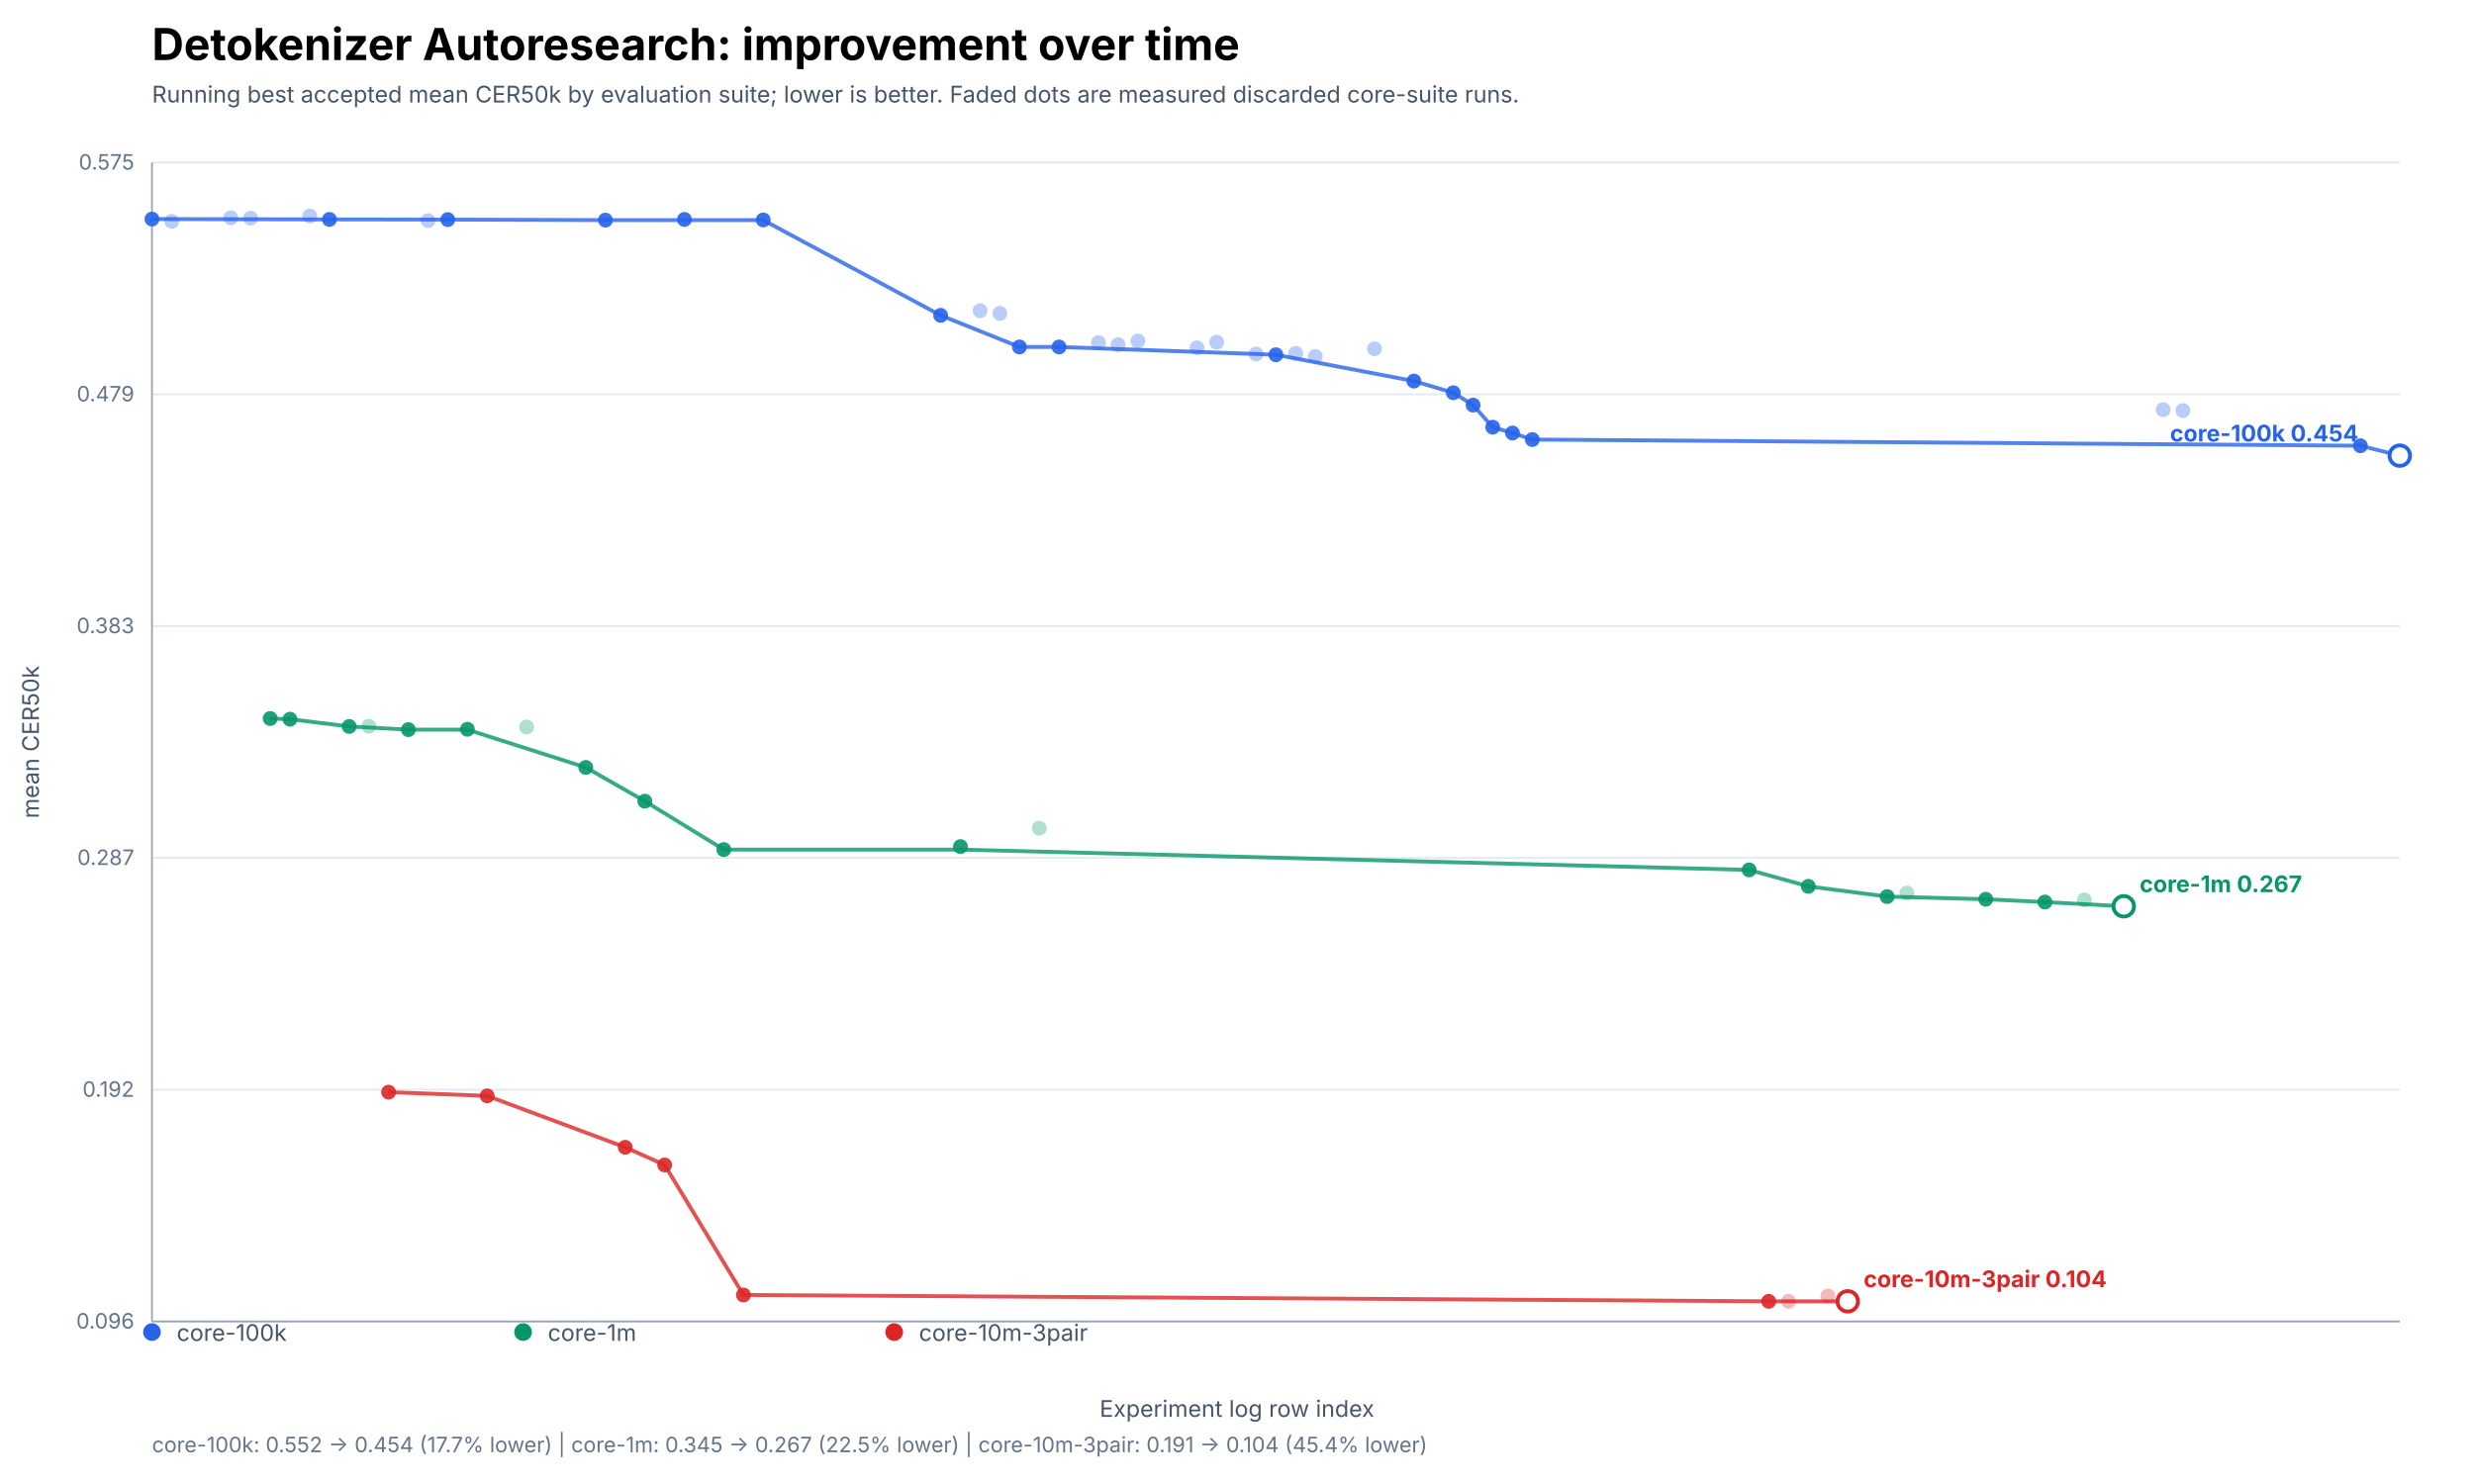
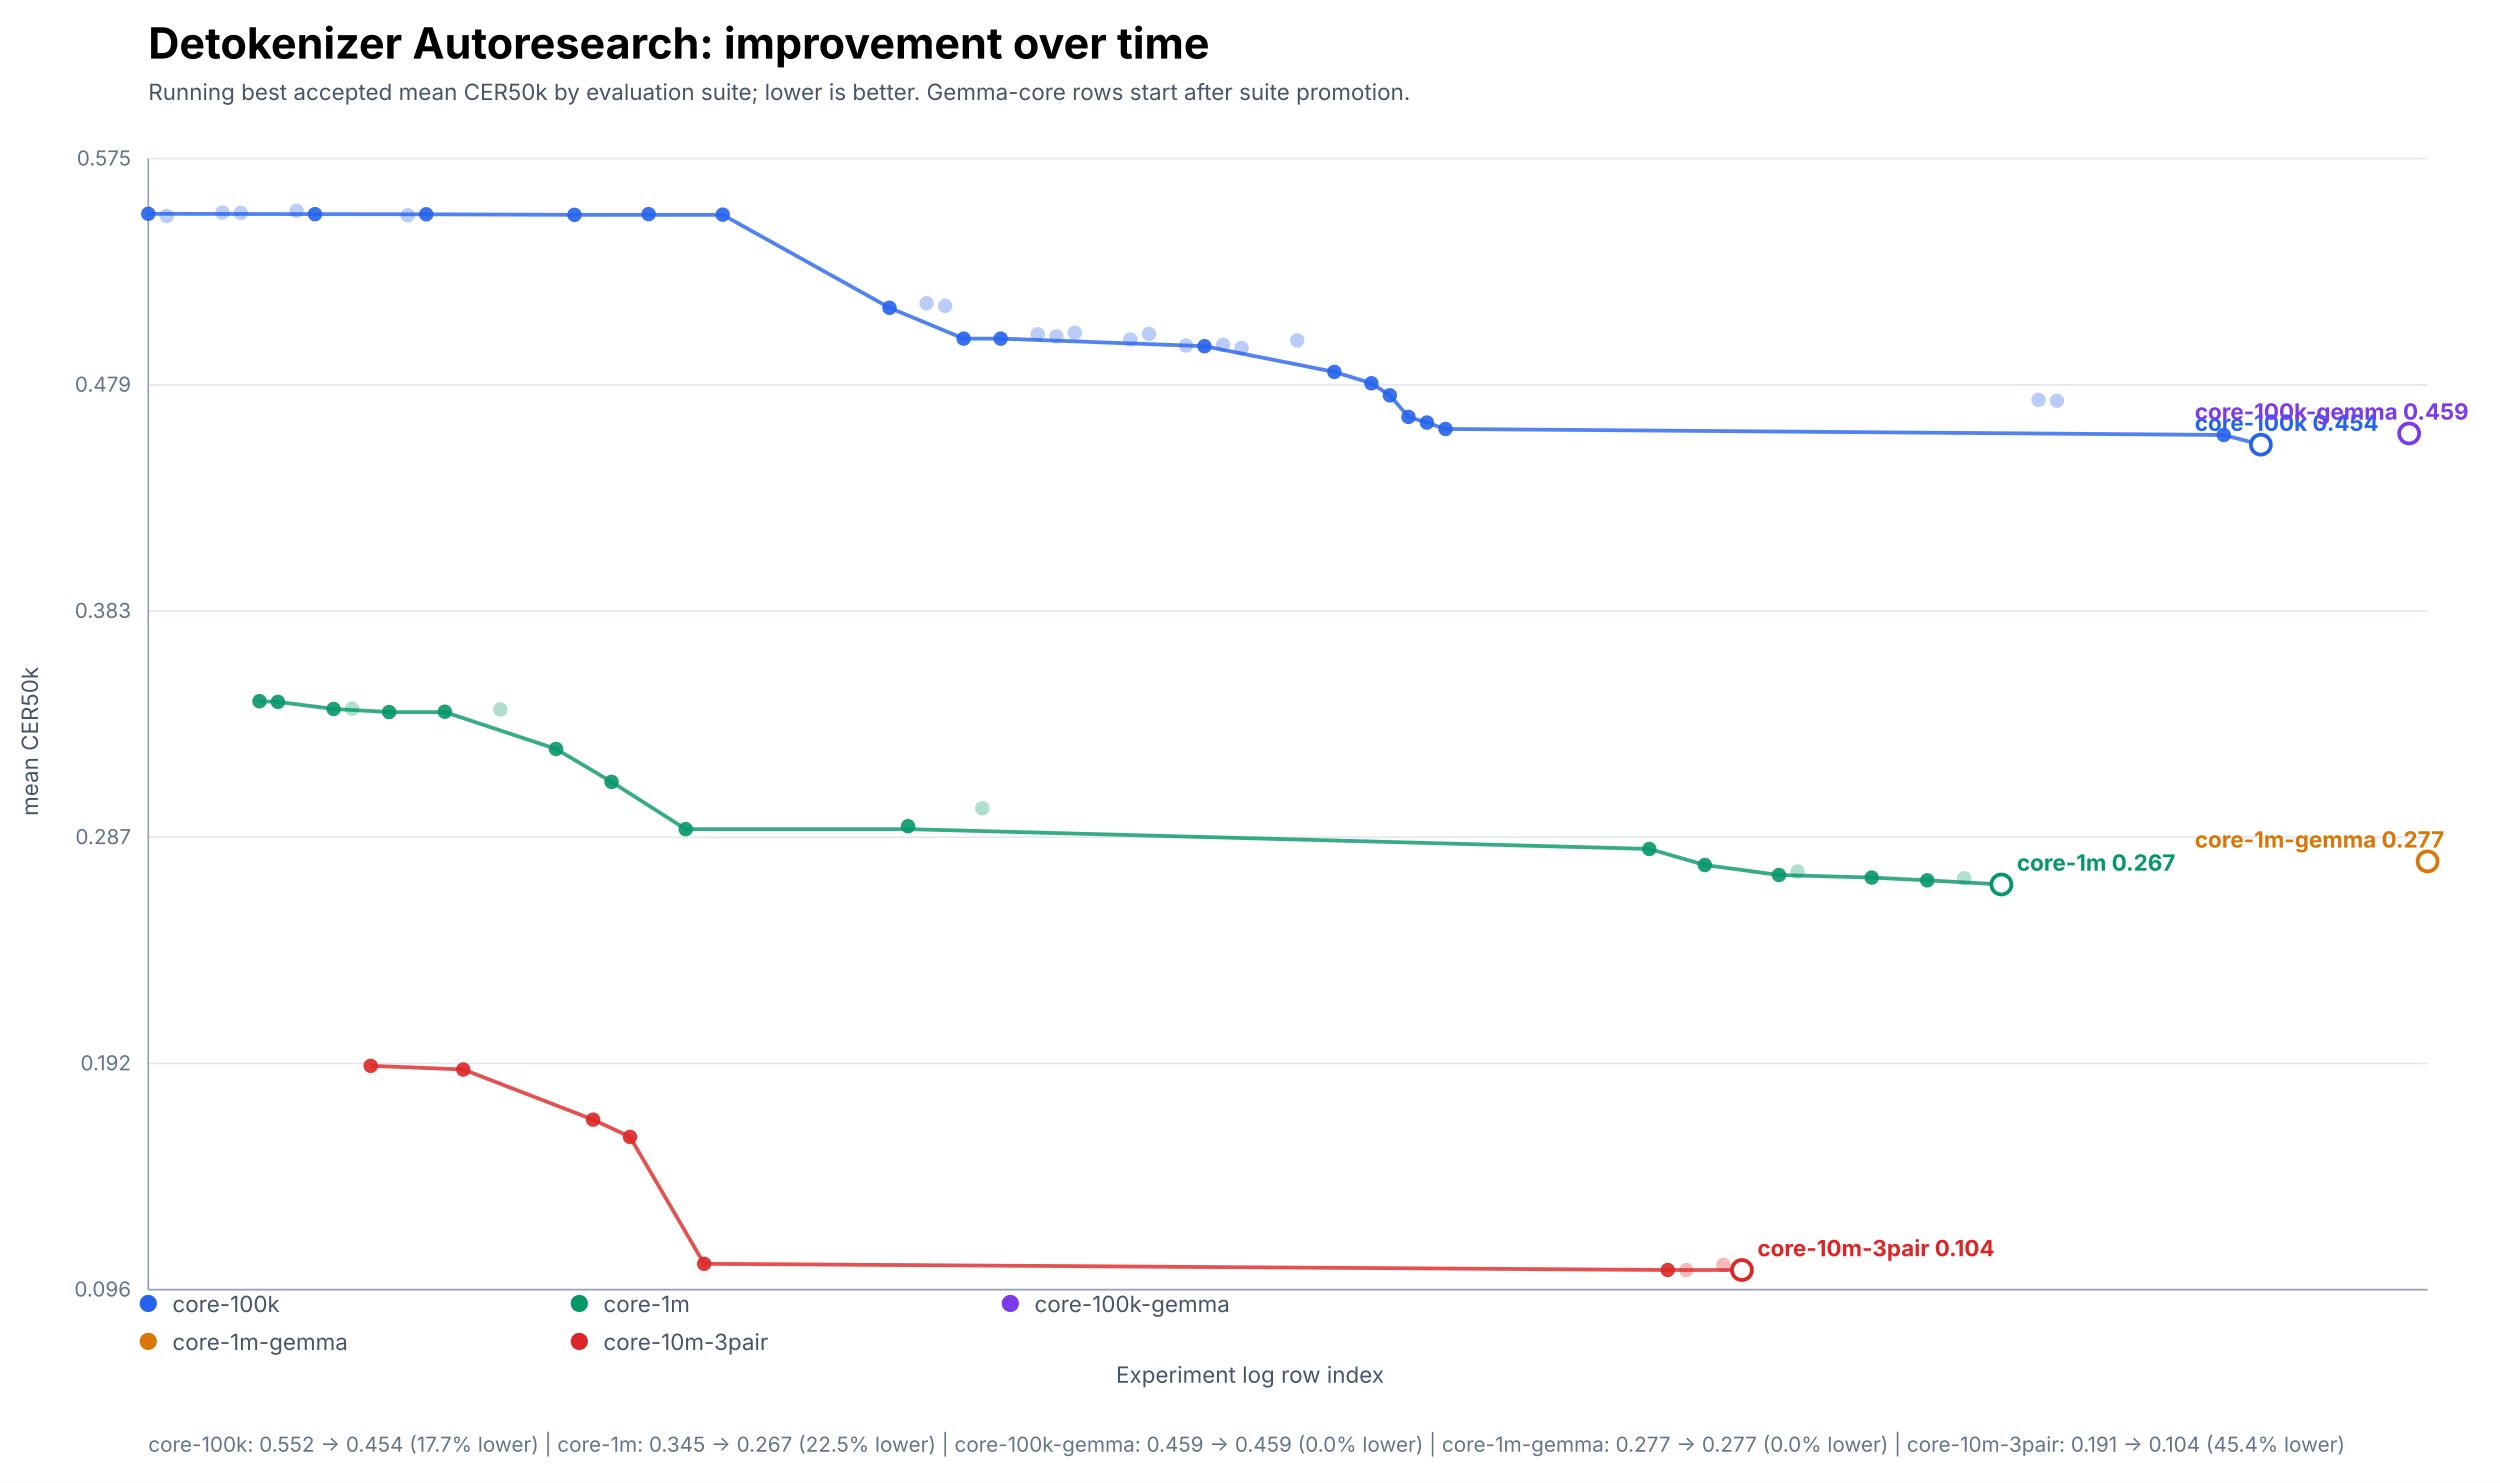
- <svg xmlns="http://www.w3.org/2000/svg" width="1400" height="840" viewBox="0 0 1400 840">
+ <svg xmlns="http://www.w3.org/2000/svg" width="1450" height="860" viewBox="0 0 1450 860">
  <style>text{font-family:-apple-system,BlinkMacSystemFont,"Segoe UI",sans-serif}.small{font-size:13px;fill:#475569}.tiny{font-size:12px;fill:#64748b}.axis{stroke:#94a3b8;stroke-width:1}.grid{stroke:#e2e8f0;stroke-width:1}.discard{opacity:.32}.keep{opacity:.9}</style>
  <rect width="100%" height="100%" fill="#ffffff" />
  <text x="86" y="34" font-size="25" font-weight="700">Detokenizer Autoresearch: improvement over time</text>
-   <text x="86" y="58" class="small">Running best accepted mean CER50k by evaluation suite; lower is better. Faded dots are measured discarded core-suite runs.</text>
-   <line x1="86" y1="748.0" x2="1358" y2="748.0" class="grid" />
+   <text x="86" y="58" class="small">Running best accepted mean CER50k by evaluation suite; lower is better. Gemma-core rows start after suite promotion.</text>
+   <line x1="86" y1="748.0" x2="1408" y2="748.0" class="grid" />
  <text x="76" y="752.0" text-anchor="end" class="tiny">0.096</text>
-   <line x1="86" y1="616.8" x2="1358" y2="616.8" class="grid" />
+   <line x1="86" y1="616.8" x2="1408" y2="616.8" class="grid" />
  <text x="76" y="620.8" text-anchor="end" class="tiny">0.192</text>
-   <line x1="86" y1="485.6" x2="1358" y2="485.6" class="grid" />
+   <line x1="86" y1="485.6" x2="1408" y2="485.6" class="grid" />
  <text x="76" y="489.6" text-anchor="end" class="tiny">0.287</text>
-   <line x1="86" y1="354.4" x2="1358" y2="354.4" class="grid" />
+   <line x1="86" y1="354.4" x2="1408" y2="354.4" class="grid" />
  <text x="76" y="358.4" text-anchor="end" class="tiny">0.383</text>
-   <line x1="86" y1="223.2" x2="1358" y2="223.2" class="grid" />
+   <line x1="86" y1="223.2" x2="1408" y2="223.2" class="grid" />
  <text x="76" y="227.2" text-anchor="end" class="tiny">0.479</text>
-   <line x1="86" y1="92.0" x2="1358" y2="92.0" class="grid" />
+   <line x1="86" y1="92.0" x2="1408" y2="92.0" class="grid" />
  <text x="76" y="96.0" text-anchor="end" class="tiny">0.575</text>
  <line x1="86" y1="92" x2="86" y2="748" class="axis" />
-   <line x1="86" y1="748" x2="1358" y2="748" class="axis" />
-   <text x="700" y="802" text-anchor="middle" class="small">Experiment log row index</text>
-   <text x="22" y="420" transform="rotate(-90 22 420)" text-anchor="middle" class="small">mean CER50k</text>
+   <line x1="86" y1="748" x2="1408" y2="748" class="axis" />
+   <text x="725" y="802" text-anchor="middle" class="small">Experiment log row index</text>
+   <text x="22" y="430" transform="rotate(-90 22 430)" text-anchor="middle" class="small">mean CER50k</text>
  <circle cx="86.0" cy="124.0" r="4.2" fill="#2563eb" class="keep" />
-   <circle cx="97.2" cy="125.3" r="4.2" fill="#2563eb" class="discard" />
-   <circle cx="130.6" cy="123.3" r="4.2" fill="#2563eb" class="discard" />
-   <circle cx="141.8" cy="123.5" r="4.2" fill="#2563eb" class="discard" />
-   <circle cx="152.9" cy="406.7" r="4.2" fill="#059669" class="keep" />
-   <circle cx="164.1" cy="407.1" r="4.2" fill="#059669" class="keep" />
-   <circle cx="175.3" cy="122.3" r="4.2" fill="#2563eb" class="discard" />
-   <circle cx="186.4" cy="124.2" r="4.2" fill="#2563eb" class="keep" />
-   <circle cx="197.6" cy="411.2" r="4.2" fill="#059669" class="keep" />
-   <circle cx="208.7" cy="411.1" r="4.2" fill="#059669" class="discard" />
-   <circle cx="219.9" cy="618.2" r="4.2" fill="#dc2626" class="keep" />
-   <circle cx="231.1" cy="413.0" r="4.2" fill="#059669" class="keep" />
-   <circle cx="242.2" cy="124.9" r="4.2" fill="#2563eb" class="discard" />
-   <circle cx="253.4" cy="124.3" r="4.2" fill="#2563eb" class="keep" />
-   <circle cx="264.5" cy="412.8" r="4.2" fill="#059669" class="keep" />
-   <circle cx="275.7" cy="620.3" r="4.2" fill="#dc2626" class="keep" />
-   <circle cx="298.0" cy="411.5" r="4.2" fill="#059669" class="discard" />
-   <circle cx="331.5" cy="434.4" r="4.2" fill="#059669" class="keep" />
-   <circle cx="342.6" cy="124.6" r="4.2" fill="#2563eb" class="keep" />
-   <circle cx="353.8" cy="649.4" r="4.2" fill="#dc2626" class="keep" />
-   <circle cx="364.9" cy="453.5" r="4.2" fill="#059669" class="keep" />
-   <circle cx="376.1" cy="659.4" r="4.2" fill="#dc2626" class="keep" />
-   <circle cx="387.3" cy="124.2" r="4.2" fill="#2563eb" class="keep" />
-   <circle cx="409.6" cy="480.9" r="4.2" fill="#059669" class="keep" />
-   <circle cx="420.7" cy="733.0" r="4.2" fill="#dc2626" class="keep" />
-   <circle cx="431.9" cy="124.5" r="4.2" fill="#2563eb" class="keep" />
-   <circle cx="532.3" cy="178.5" r="4.2" fill="#2563eb" class="keep" />
-   <circle cx="543.5" cy="479.2" r="4.2" fill="#059669" class="keep" />
-   <circle cx="554.6" cy="175.9" r="4.2" fill="#2563eb" class="discard" />
-   <circle cx="565.8" cy="177.4" r="4.2" fill="#2563eb" class="discard" />
-   <circle cx="576.9" cy="196.4" r="4.2" fill="#2563eb" class="keep" />
-   <circle cx="588.1" cy="468.8" r="4.2" fill="#059669" class="discard" />
-   <circle cx="599.3" cy="196.4" r="4.2" fill="#2563eb" class="keep" />
-   <circle cx="621.6" cy="193.9" r="4.2" fill="#2563eb" class="discard" />
-   <circle cx="632.7" cy="195.1" r="4.2" fill="#2563eb" class="discard" />
-   <circle cx="643.9" cy="193.0" r="4.2" fill="#2563eb" class="discard" />
-   <circle cx="677.4" cy="196.9" r="4.2" fill="#2563eb" class="discard" />
-   <circle cx="688.5" cy="193.7" r="4.2" fill="#2563eb" class="discard" />
-   <circle cx="710.8" cy="200.4" r="4.2" fill="#2563eb" class="discard" />
-   <circle cx="722.0" cy="200.8" r="4.2" fill="#2563eb" class="keep" />
-   <circle cx="733.2" cy="200.0" r="4.2" fill="#2563eb" class="discard" />
-   <circle cx="744.3" cy="201.8" r="4.2" fill="#2563eb" class="discard" />
-   <circle cx="777.8" cy="197.4" r="4.2" fill="#2563eb" class="discard" />
-   <circle cx="800.1" cy="215.7" r="4.2" fill="#2563eb" class="keep" />
-   <circle cx="822.4" cy="222.3" r="4.2" fill="#2563eb" class="keep" />
-   <circle cx="833.6" cy="229.3" r="4.2" fill="#2563eb" class="keep" />
-   <circle cx="844.7" cy="241.8" r="4.2" fill="#2563eb" class="keep" />
-   <circle cx="855.9" cy="245.1" r="4.2" fill="#2563eb" class="keep" />
-   <circle cx="867.1" cy="248.8" r="4.2" fill="#2563eb" class="keep" />
-   <circle cx="989.8" cy="492.4" r="4.2" fill="#059669" class="keep" />
-   <circle cx="1000.9" cy="736.6" r="4.2" fill="#dc2626" class="keep" />
-   <circle cx="1012.1" cy="736.6" r="4.2" fill="#dc2626" class="discard" />
-   <circle cx="1023.3" cy="501.7" r="4.2" fill="#059669" class="keep" />
-   <circle cx="1034.4" cy="733.6" r="4.2" fill="#dc2626" class="discard" />
-   <circle cx="1045.6" cy="736.6" r="4.2" fill="#dc2626" class="keep" />
-   <circle cx="1067.9" cy="507.5" r="4.2" fill="#059669" class="keep" />
-   <circle cx="1079.1" cy="505.5" r="4.2" fill="#059669" class="discard" />
-   <circle cx="1123.7" cy="509.0" r="4.2" fill="#059669" class="keep" />
-   <circle cx="1157.2" cy="510.6" r="4.2" fill="#059669" class="keep" />
-   <circle cx="1179.5" cy="509.4" r="4.2" fill="#059669" class="discard" />
-   <circle cx="1201.8" cy="513.0" r="4.2" fill="#059669" class="keep" />
-   <circle cx="1224.1" cy="231.9" r="4.2" fill="#2563eb" class="discard" />
-   <circle cx="1235.3" cy="232.4" r="4.2" fill="#2563eb" class="discard" />
-   <circle cx="1335.7" cy="252.3" r="4.2" fill="#2563eb" class="keep" />
-   <circle cx="1358.0" cy="257.9" r="4.2" fill="#2563eb" class="keep" />
-   <polyline points="86.0,124.0 186.4,124.2 253.4,124.3 342.6,124.6 387.3,124.6 431.9,124.6 532.3,178.5 576.9,196.4 599.3,196.4 722.0,200.8 800.1,215.7 822.4,222.3 833.6,229.3 844.7,241.8 855.9,245.1 867.1,248.8 1335.7,252.3 1358.0,257.9" fill="none" stroke="#2563eb" stroke-width="2.2" opacity=".8" />
-   <circle cx="1358.0" cy="257.9" r="5.8" fill="#fff" stroke="#2563eb" stroke-width="2.2" />
-   <text x="1228.0" y="249.9" font-size="13" font-weight="700" fill="#2563eb">core-100k 0.454</text>
-   <polyline points="152.9,406.7 164.1,407.1 197.6,411.2 231.1,413.0 264.5,413.0 331.5,434.4 364.9,453.5 409.6,480.9 543.5,480.9 989.8,492.4 1023.3,501.7 1067.9,507.5 1123.7,509.0 1157.2,510.6 1201.8,513.0" fill="none" stroke="#059669" stroke-width="2.2" opacity=".8" />
-   <circle cx="1201.8" cy="513.0" r="5.8" fill="#fff" stroke="#059669" stroke-width="2.2" />
-   <text x="1210.8" y="505.0" font-size="13" font-weight="700" fill="#059669">core-1m 0.267</text>
-   <polyline points="219.9,618.2 275.7,620.3 353.8,649.4 376.1,659.4 420.7,733.0 1000.9,736.6 1045.6,736.6" fill="none" stroke="#dc2626" stroke-width="2.2" opacity=".8" />
-   <circle cx="1045.6" cy="736.6" r="5.8" fill="#fff" stroke="#dc2626" stroke-width="2.2" />
-   <text x="1054.6" y="728.6" font-size="13" font-weight="700" fill="#dc2626">core-10m-3pair 0.104</text>
-   <circle cx="86" cy="754" r="5" fill="#2563eb" />
-   <text x="100" y="759" class="small">core-100k</text>
-   <circle cx="296" cy="754" r="5" fill="#059669" />
-   <text x="310" y="759" class="small">core-1m</text>
-   <circle cx="506" cy="754" r="5" fill="#dc2626" />
-   <text x="520" y="759" class="small">core-10m-3pair</text>
-   <text x="86" y="822" class="tiny">core-100k: 0.552 -&gt; 0.454 (17.7% lower)  |  core-1m: 0.345 -&gt; 0.267 (22.5% lower)  |  core-10m-3pair: 0.191 -&gt; 0.104 (45.4% lower)</text>
+   <circle cx="96.7" cy="125.3" r="4.2" fill="#2563eb" class="discard" />
+   <circle cx="129.0" cy="123.3" r="4.2" fill="#2563eb" class="discard" />
+   <circle cx="139.7" cy="123.5" r="4.2" fill="#2563eb" class="discard" />
+   <circle cx="150.5" cy="406.7" r="4.2" fill="#059669" class="keep" />
+   <circle cx="161.2" cy="407.1" r="4.2" fill="#059669" class="keep" />
+   <circle cx="172.0" cy="122.3" r="4.2" fill="#2563eb" class="discard" />
+   <circle cx="182.7" cy="124.2" r="4.2" fill="#2563eb" class="keep" />
+   <circle cx="193.5" cy="411.2" r="4.2" fill="#059669" class="keep" />
+   <circle cx="204.2" cy="411.1" r="4.2" fill="#059669" class="discard" />
+   <circle cx="215.0" cy="618.2" r="4.2" fill="#dc2626" class="keep" />
+   <circle cx="225.7" cy="413.0" r="4.2" fill="#059669" class="keep" />
+   <circle cx="236.5" cy="124.9" r="4.2" fill="#2563eb" class="discard" />
+   <circle cx="247.2" cy="124.3" r="4.2" fill="#2563eb" class="keep" />
+   <circle cx="258.0" cy="412.8" r="4.2" fill="#059669" class="keep" />
+   <circle cx="268.7" cy="620.3" r="4.2" fill="#dc2626" class="keep" />
+   <circle cx="290.2" cy="411.5" r="4.2" fill="#059669" class="discard" />
+   <circle cx="322.5" cy="434.4" r="4.2" fill="#059669" class="keep" />
+   <circle cx="333.2" cy="124.6" r="4.2" fill="#2563eb" class="keep" />
+   <circle cx="344.0" cy="649.4" r="4.2" fill="#dc2626" class="keep" />
+   <circle cx="354.7" cy="453.5" r="4.2" fill="#059669" class="keep" />
+   <circle cx="365.4" cy="659.4" r="4.2" fill="#dc2626" class="keep" />
+   <circle cx="376.2" cy="124.2" r="4.2" fill="#2563eb" class="keep" />
+   <circle cx="397.7" cy="480.9" r="4.2" fill="#059669" class="keep" />
+   <circle cx="408.4" cy="733.0" r="4.2" fill="#dc2626" class="keep" />
+   <circle cx="419.2" cy="124.5" r="4.2" fill="#2563eb" class="keep" />
+   <circle cx="515.9" cy="178.5" r="4.2" fill="#2563eb" class="keep" />
+   <circle cx="526.7" cy="479.2" r="4.2" fill="#059669" class="keep" />
+   <circle cx="537.4" cy="175.9" r="4.2" fill="#2563eb" class="discard" />
+   <circle cx="548.2" cy="177.4" r="4.2" fill="#2563eb" class="discard" />
+   <circle cx="558.9" cy="196.4" r="4.2" fill="#2563eb" class="keep" />
+   <circle cx="569.7" cy="468.8" r="4.2" fill="#059669" class="discard" />
+   <circle cx="580.4" cy="196.4" r="4.2" fill="#2563eb" class="keep" />
+   <circle cx="601.9" cy="193.9" r="4.2" fill="#2563eb" class="discard" />
+   <circle cx="612.7" cy="195.1" r="4.2" fill="#2563eb" class="discard" />
+   <circle cx="623.4" cy="193.0" r="4.2" fill="#2563eb" class="discard" />
+   <circle cx="655.6" cy="196.9" r="4.2" fill="#2563eb" class="discard" />
+   <circle cx="666.4" cy="193.7" r="4.2" fill="#2563eb" class="discard" />
+   <circle cx="687.9" cy="200.4" r="4.2" fill="#2563eb" class="discard" />
+   <circle cx="698.6" cy="200.8" r="4.2" fill="#2563eb" class="keep" />
+   <circle cx="709.4" cy="200.0" r="4.2" fill="#2563eb" class="discard" />
+   <circle cx="720.1" cy="201.8" r="4.2" fill="#2563eb" class="discard" />
+   <circle cx="752.4" cy="197.4" r="4.2" fill="#2563eb" class="discard" />
+   <circle cx="773.9" cy="215.7" r="4.2" fill="#2563eb" class="keep" />
+   <circle cx="795.4" cy="222.3" r="4.2" fill="#2563eb" class="keep" />
+   <circle cx="806.1" cy="229.3" r="4.2" fill="#2563eb" class="keep" />
+   <circle cx="816.9" cy="241.8" r="4.2" fill="#2563eb" class="keep" />
+   <circle cx="827.6" cy="245.1" r="4.2" fill="#2563eb" class="keep" />
+   <circle cx="838.4" cy="248.8" r="4.2" fill="#2563eb" class="keep" />
+   <circle cx="956.6" cy="492.4" r="4.2" fill="#059669" class="keep" />
+   <circle cx="967.3" cy="736.6" r="4.2" fill="#dc2626" class="keep" />
+   <circle cx="978.1" cy="736.6" r="4.2" fill="#dc2626" class="discard" />
+   <circle cx="988.8" cy="501.7" r="4.2" fill="#059669" class="keep" />
+   <circle cx="999.6" cy="733.6" r="4.2" fill="#dc2626" class="discard" />
+   <circle cx="1010.3" cy="736.6" r="4.2" fill="#dc2626" class="keep" />
+   <circle cx="1031.8" cy="507.5" r="4.2" fill="#059669" class="keep" />
+   <circle cx="1042.6" cy="505.5" r="4.2" fill="#059669" class="discard" />
+   <circle cx="1085.6" cy="509.0" r="4.2" fill="#059669" class="keep" />
+   <circle cx="1117.8" cy="510.6" r="4.2" fill="#059669" class="keep" />
+   <circle cx="1139.3" cy="509.4" r="4.2" fill="#059669" class="discard" />
+   <circle cx="1160.8" cy="513.0" r="4.2" fill="#059669" class="keep" />
+   <circle cx="1182.3" cy="231.9" r="4.2" fill="#2563eb" class="discard" />
+   <circle cx="1193.0" cy="232.4" r="4.2" fill="#2563eb" class="discard" />
+   <circle cx="1289.8" cy="252.3" r="4.2" fill="#2563eb" class="keep" />
+   <circle cx="1311.3" cy="257.9" r="4.2" fill="#2563eb" class="keep" />
+   <circle cx="1397.3" cy="251.4" r="4.2" fill="#7c3aed" class="keep" />
+   <circle cx="1408.0" cy="499.6" r="4.2" fill="#d97706" class="keep" />
+   <polyline points="86.0,124.0 182.7,124.2 247.2,124.3 333.2,124.6 376.2,124.6 419.2,124.6 515.9,178.5 558.9,196.4 580.4,196.4 698.6,200.8 773.9,215.7 795.4,222.3 806.1,229.3 816.9,241.8 827.6,245.1 838.4,248.8 1289.8,252.3 1311.3,257.9" fill="none" stroke="#2563eb" stroke-width="2.2" opacity=".8" />
+   <circle cx="1311.3" cy="257.9" r="5.8" fill="#fff" stroke="#2563eb" stroke-width="2.2" />
+   <text x="1273.0" y="249.9" font-size="13" font-weight="700" fill="#2563eb">core-100k 0.454</text>
+   <polyline points="150.5,406.7 161.2,407.1 193.5,411.2 225.7,413.0 258.0,413.0 322.5,434.4 354.7,453.5 397.7,480.9 526.7,480.9 956.6,492.4 988.8,501.7 1031.8,507.5 1085.6,509.0 1117.8,510.6 1160.8,513.0" fill="none" stroke="#059669" stroke-width="2.2" opacity=".8" />
+   <circle cx="1160.8" cy="513.0" r="5.8" fill="#fff" stroke="#059669" stroke-width="2.2" />
+   <text x="1169.8" y="505.0" font-size="13" font-weight="700" fill="#059669">core-1m 0.267</text>
+   <circle cx="1397.3" cy="251.4" r="5.8" fill="#fff" stroke="#7c3aed" stroke-width="2.2" />
+   <text x="1273.0" y="243.4" font-size="13" font-weight="700" fill="#7c3aed">core-100k-gemma 0.459</text>
+   <circle cx="1408.0" cy="499.6" r="5.8" fill="#fff" stroke="#d97706" stroke-width="2.2" />
+   <text x="1273.0" y="491.6" font-size="13" font-weight="700" fill="#d97706">core-1m-gemma 0.277</text>
+   <polyline points="215.0,618.2 268.7,620.3 344.0,649.4 365.4,659.4 408.4,733.0 967.3,736.6 1010.3,736.6" fill="none" stroke="#dc2626" stroke-width="2.2" opacity=".8" />
+   <circle cx="1010.3" cy="736.6" r="5.8" fill="#fff" stroke="#dc2626" stroke-width="2.2" />
+   <text x="1019.3" y="728.6" font-size="13" font-weight="700" fill="#dc2626">core-10m-3pair 0.104</text>
+   <circle cx="86" cy="756" r="5" fill="#2563eb" />
+   <text x="100" y="761" class="small">core-100k</text>
+   <circle cx="336" cy="756" r="5" fill="#059669" />
+   <text x="350" y="761" class="small">core-1m</text>
+   <circle cx="586" cy="756" r="5" fill="#7c3aed" />
+   <text x="600" y="761" class="small">core-100k-gemma</text>
+   <circle cx="86" cy="778" r="5" fill="#d97706" />
+   <text x="100" y="783" class="small">core-1m-gemma</text>
+   <circle cx="336" cy="778" r="5" fill="#dc2626" />
+   <text x="350" y="783" class="small">core-10m-3pair</text>
+   <text x="86" y="842" class="tiny">core-100k: 0.552 -&gt; 0.454 (17.7% lower)  |  core-1m: 0.345 -&gt; 0.267 (22.5% lower)  |  core-100k-gemma: 0.459 -&gt; 0.459 (0.0% lower)  |  core-1m-gemma: 0.277 -&gt; 0.277 (0.0% lower)  |  core-10m-3pair: 0.191 -&gt; 0.104 (45.4% lower)</text>
</svg>
